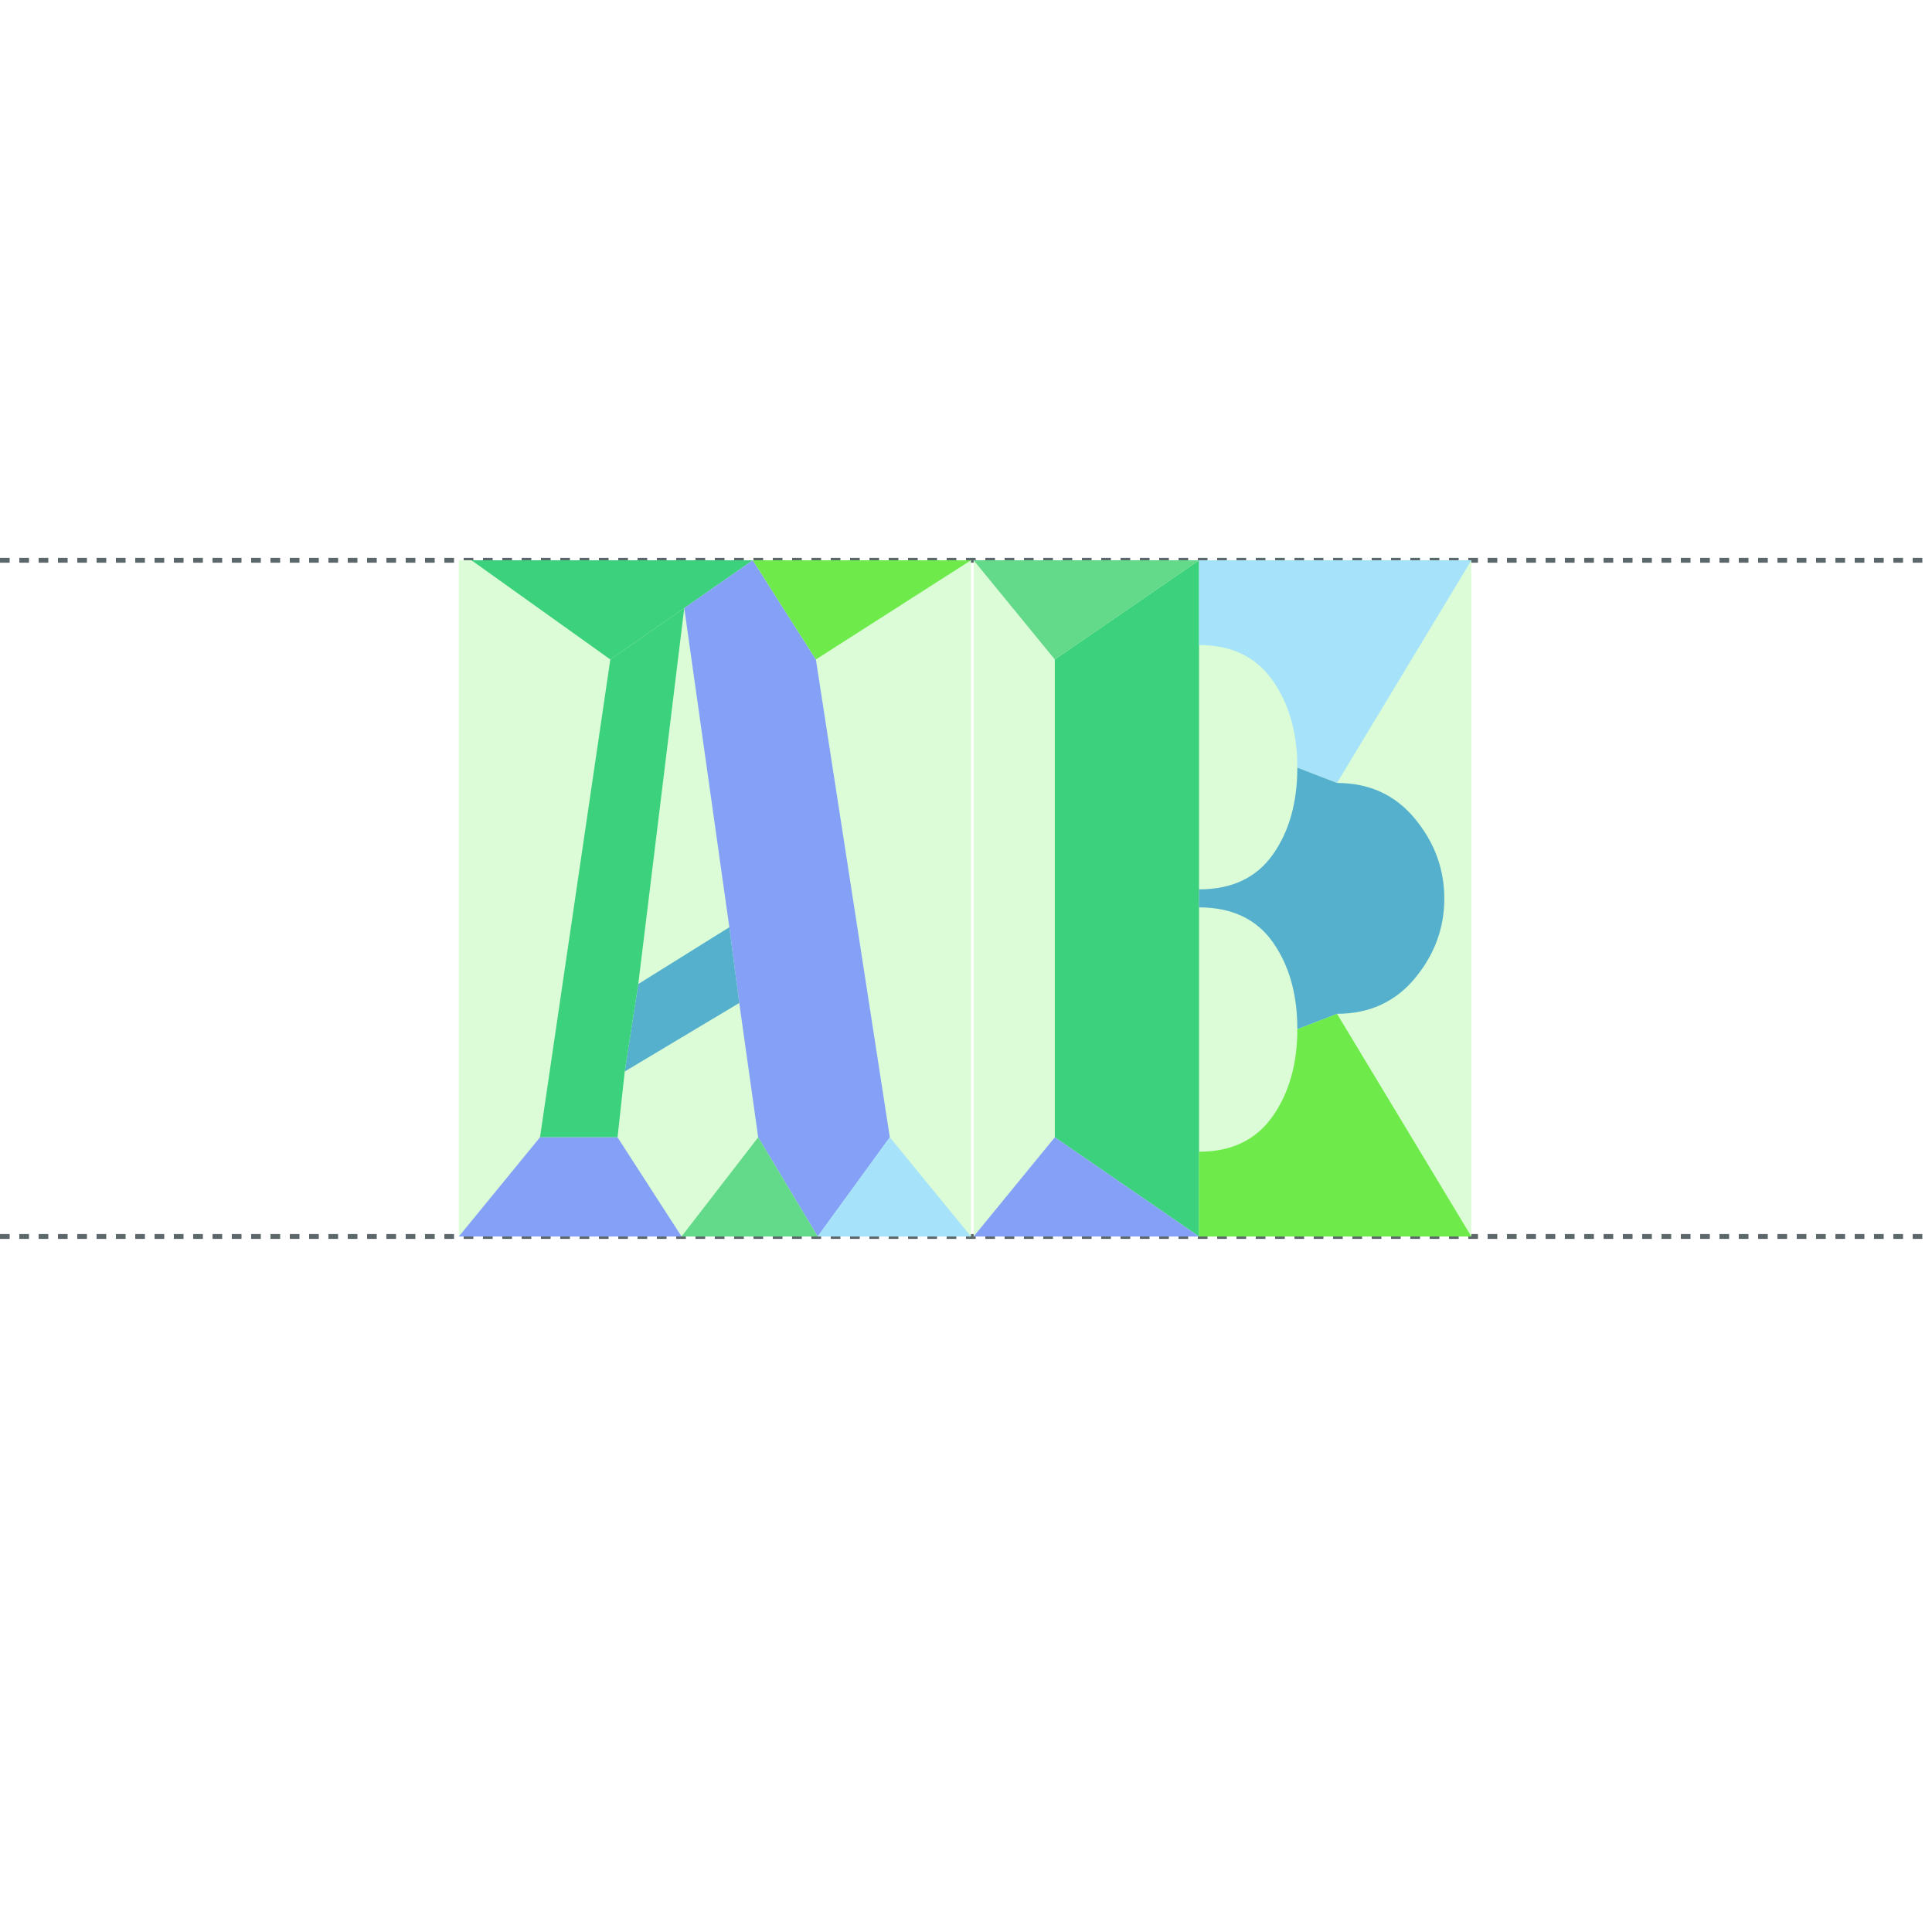
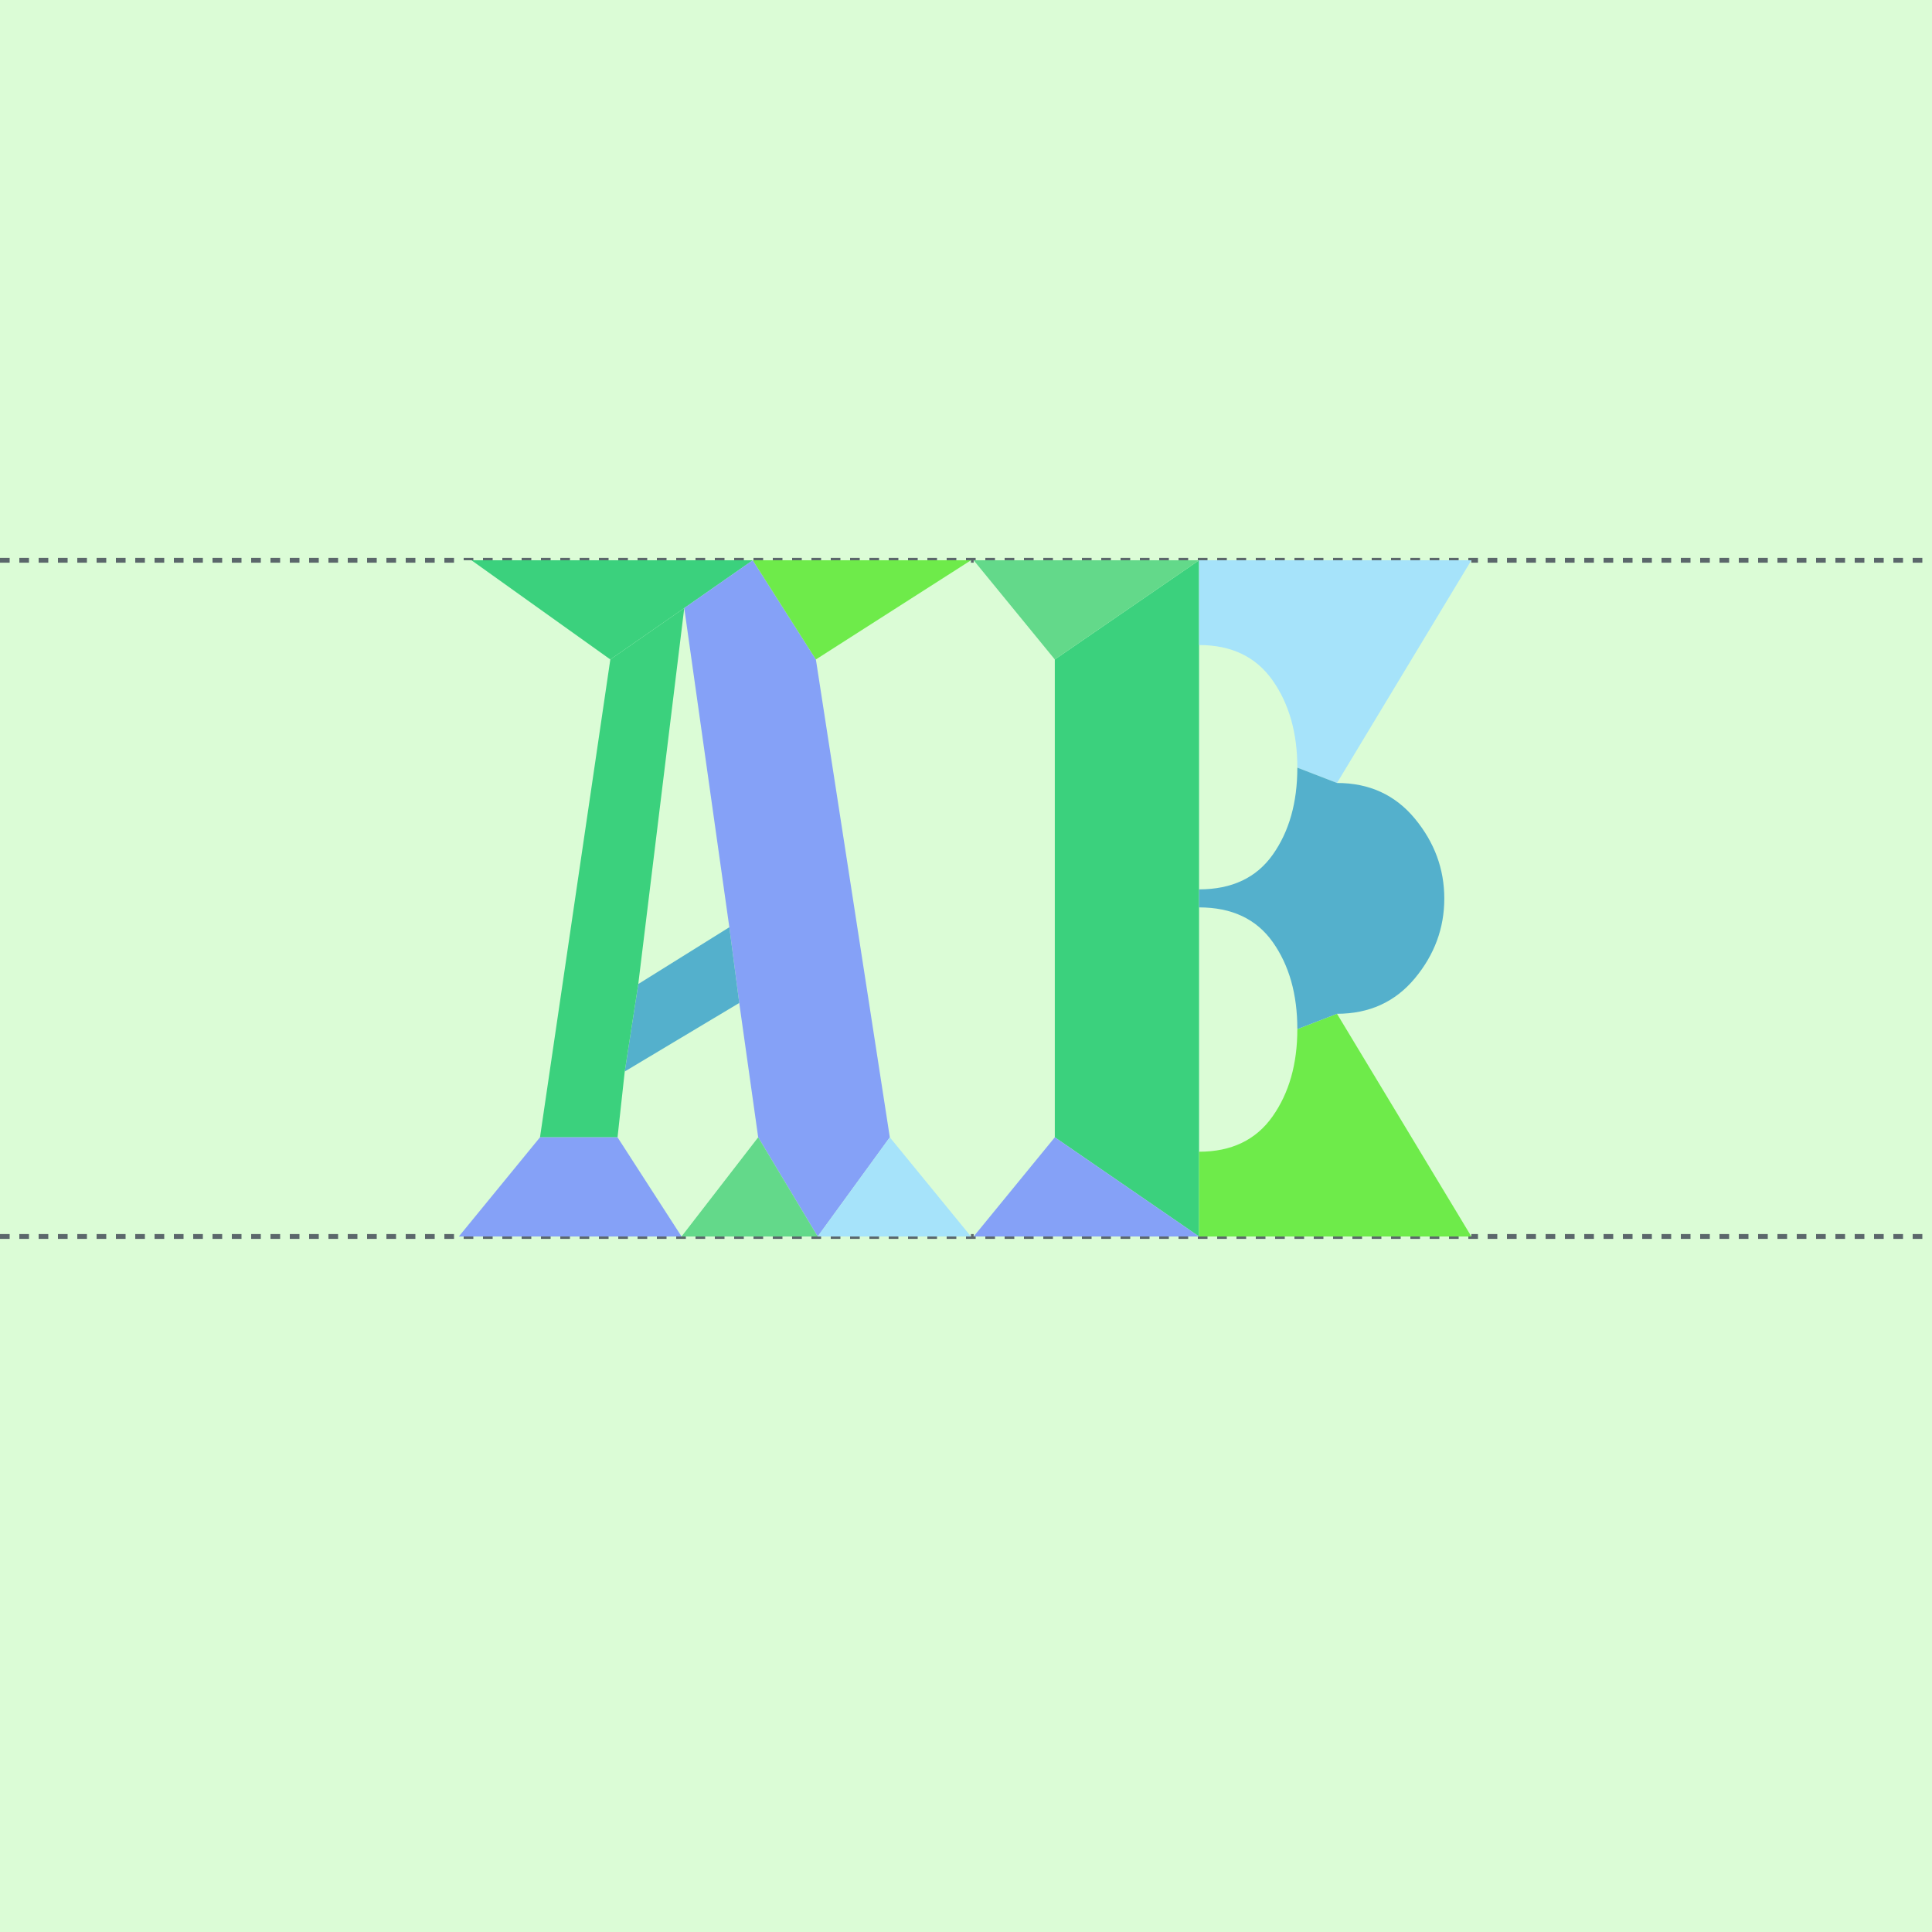
<svg xmlns="http://www.w3.org/2000/svg" width="400" height="400" viewBox="0 0 400 400" version="1.1">
+   <path d="M0,0 l0,750 l296,0 l0,-750 l-296,0 Z M0,0" fill="rgb(219,252,214)" transform="matrix(18.66667,0.0,0.0,-18.66667,0.0,400.0)" />
  <path d="M-200,0 l400,0" fill="rgb(0,0,0)" stroke="rgb(91,103,107)" stroke-dasharray="2,2" stroke-width="1" transform="matrix(1,0,0,-1,200.0,256.0)" />
  <path d="M-200,140 l400,0" fill="rgb(0,0,0)" stroke="rgb(91,103,107)" stroke-dasharray="2,2" stroke-width="1" transform="matrix(1,0,0,-1,200.0,256.0)" />
  <path d="M0,0 l0,750 l568,0 l0,-750 l-568,0 Z M0,0" fill="rgb(219,252,214)" transform="matrix(0.1866667,0.0,0.0,-0.1866667,95.0,256.0)" />
  <path d="M14,750 l0,0 l154,-110 l82,57 l76,53 l0,0 l-312,0 Z M14,750" fill="rgb(59,209,125)" transform="matrix(0.1866667,0.0,0.0,-0.1866667,95.0,256.0)" />
  <path d="M398,0 l80,110 l-82,530 l-70,110 l-76,-53 l50,-354 l11,-84 l21,-149 l66,-110 Z M398,0" fill="rgb(133,161,247)" transform="matrix(0.1866667,0.0,0.0,-0.1866667,95.0,256.0)" />
  <path d="M332,110 l-85,-110 l0,0 l151,0 l-66,110 Z M332,110" fill="rgb(99,217,138)" transform="matrix(0.1866667,0.0,0.0,-0.1866667,95.0,256.0)" />
  <path d="M478,110 l-80,-110 l170,0 l0,0 l-90,110 Z M478,110" fill="rgb(166,227,250)" transform="matrix(0.1866667,0.0,0.0,-0.1866667,95.0,256.0)" />
  <path d="M396,640 l172,110 l0,0 l-242,0 l0,0 l70,-110 Z M396,640" fill="rgb(110,235,74)" transform="matrix(0.1866667,0.0,0.0,-0.1866667,95.0,256.0)" />
  <path d="M199,280 l-15,-97 l127,76 l-11,84 l-101,-63 Z M199,280" fill="rgb(84,176,204)" transform="matrix(0.1866667,0.0,0.0,-0.1866667,95.0,256.0)" />
  <path d="M168,640 l-78,-530 l86,0 l8,73 l15,97 l51,417 l-82,-57 Z M168,640" fill="rgb(59,209,125)" transform="matrix(0.1866667,0.0,0.0,-0.1866667,95.0,256.0)" />
  <path d="M90,110 l-90,-110 l0,0 l247,0 l0,0 l-71,110 l-86,0 Z M90,110" fill="rgb(133,161,247)" transform="matrix(0.1866667,0.0,0.0,-0.1866667,95.0,256.0)" />
  <path d="M3,0 l0,750 l552,0 l0,-750 l-552,0 Z M3,0" fill="rgb(219,252,214)" transform="matrix(0.1866667,0.0,0.0,-0.1866667,201.0267,256.0)" />
  <path d="M253,0 l0,750 l-160,-110 l0,-530 l160,-110 Z M253,0" fill="rgb(59,209,125)" transform="matrix(0.1866667,0.0,0.0,-0.1866667,201.0267,256.0)" />
  <path d="M93,110 l-90,-110 l0,0 l250,0 l0,0 l-160,110 Z M93,110" fill="rgb(133,161,247)" transform="matrix(0.1866667,0.0,0.0,-0.1866667,201.0267,256.0)" />
  <path d="M93,640 l160,110 l0,0 l-250,0 l0,0 l90,-110 Z M93,640" fill="rgb(99,217,138)" transform="matrix(0.1866667,0.0,0.0,-0.1866667,201.0267,256.0)" />
  <path d="M406,503 l149,247 l0,0 l-302,0 l0,-94 c35.86,0,62.99,-13,81.4,-39 c18.4,-26,27.6,-58.33,27.6,-97 l44,-17 Z M406,503" fill="rgb(166,227,250)" transform="matrix(0.1866667,0.0,0.0,-0.1866667,201.0267,256.0)" />
  <path d="M362,230 c0,-38.67,-9.2,-71,-27.6,-97 c-18.4,-26,-45.53,-39,-81.4,-39 l0,-94 l302,0 l0,0 l-149,247 l-44,-17 Z M362,230" fill="rgb(110,235,74)" transform="matrix(0.1866667,0.0,0.0,-0.1866667,201.0267,256.0)" />
  <path d="M406,247 c35.74,0,64.51,13.1,86.31,39.3 c21.79,26.2,32.69,55.7,32.69,88.5 c0,32.8,-10.9,62.37,-32.69,88.7 c-21.79,26.33,-50.56,39.5,-86.31,39.5 l-44,17 c0,-38.67,-9.08,-70.83,-27.25,-96.5 c-18.17,-25.67,-45.42,-38.5,-81.75,-38.5 l0,-20 c36.33,0,63.58,-12.83,81.75,-38.5 c18.17,-25.67,27.25,-57.83,27.25,-96.5 l44,17 Z M406,247" fill="rgb(84,176,204)" transform="matrix(0.1866667,0.0,0.0,-0.1866667,201.0267,256.0)" />
</svg>
